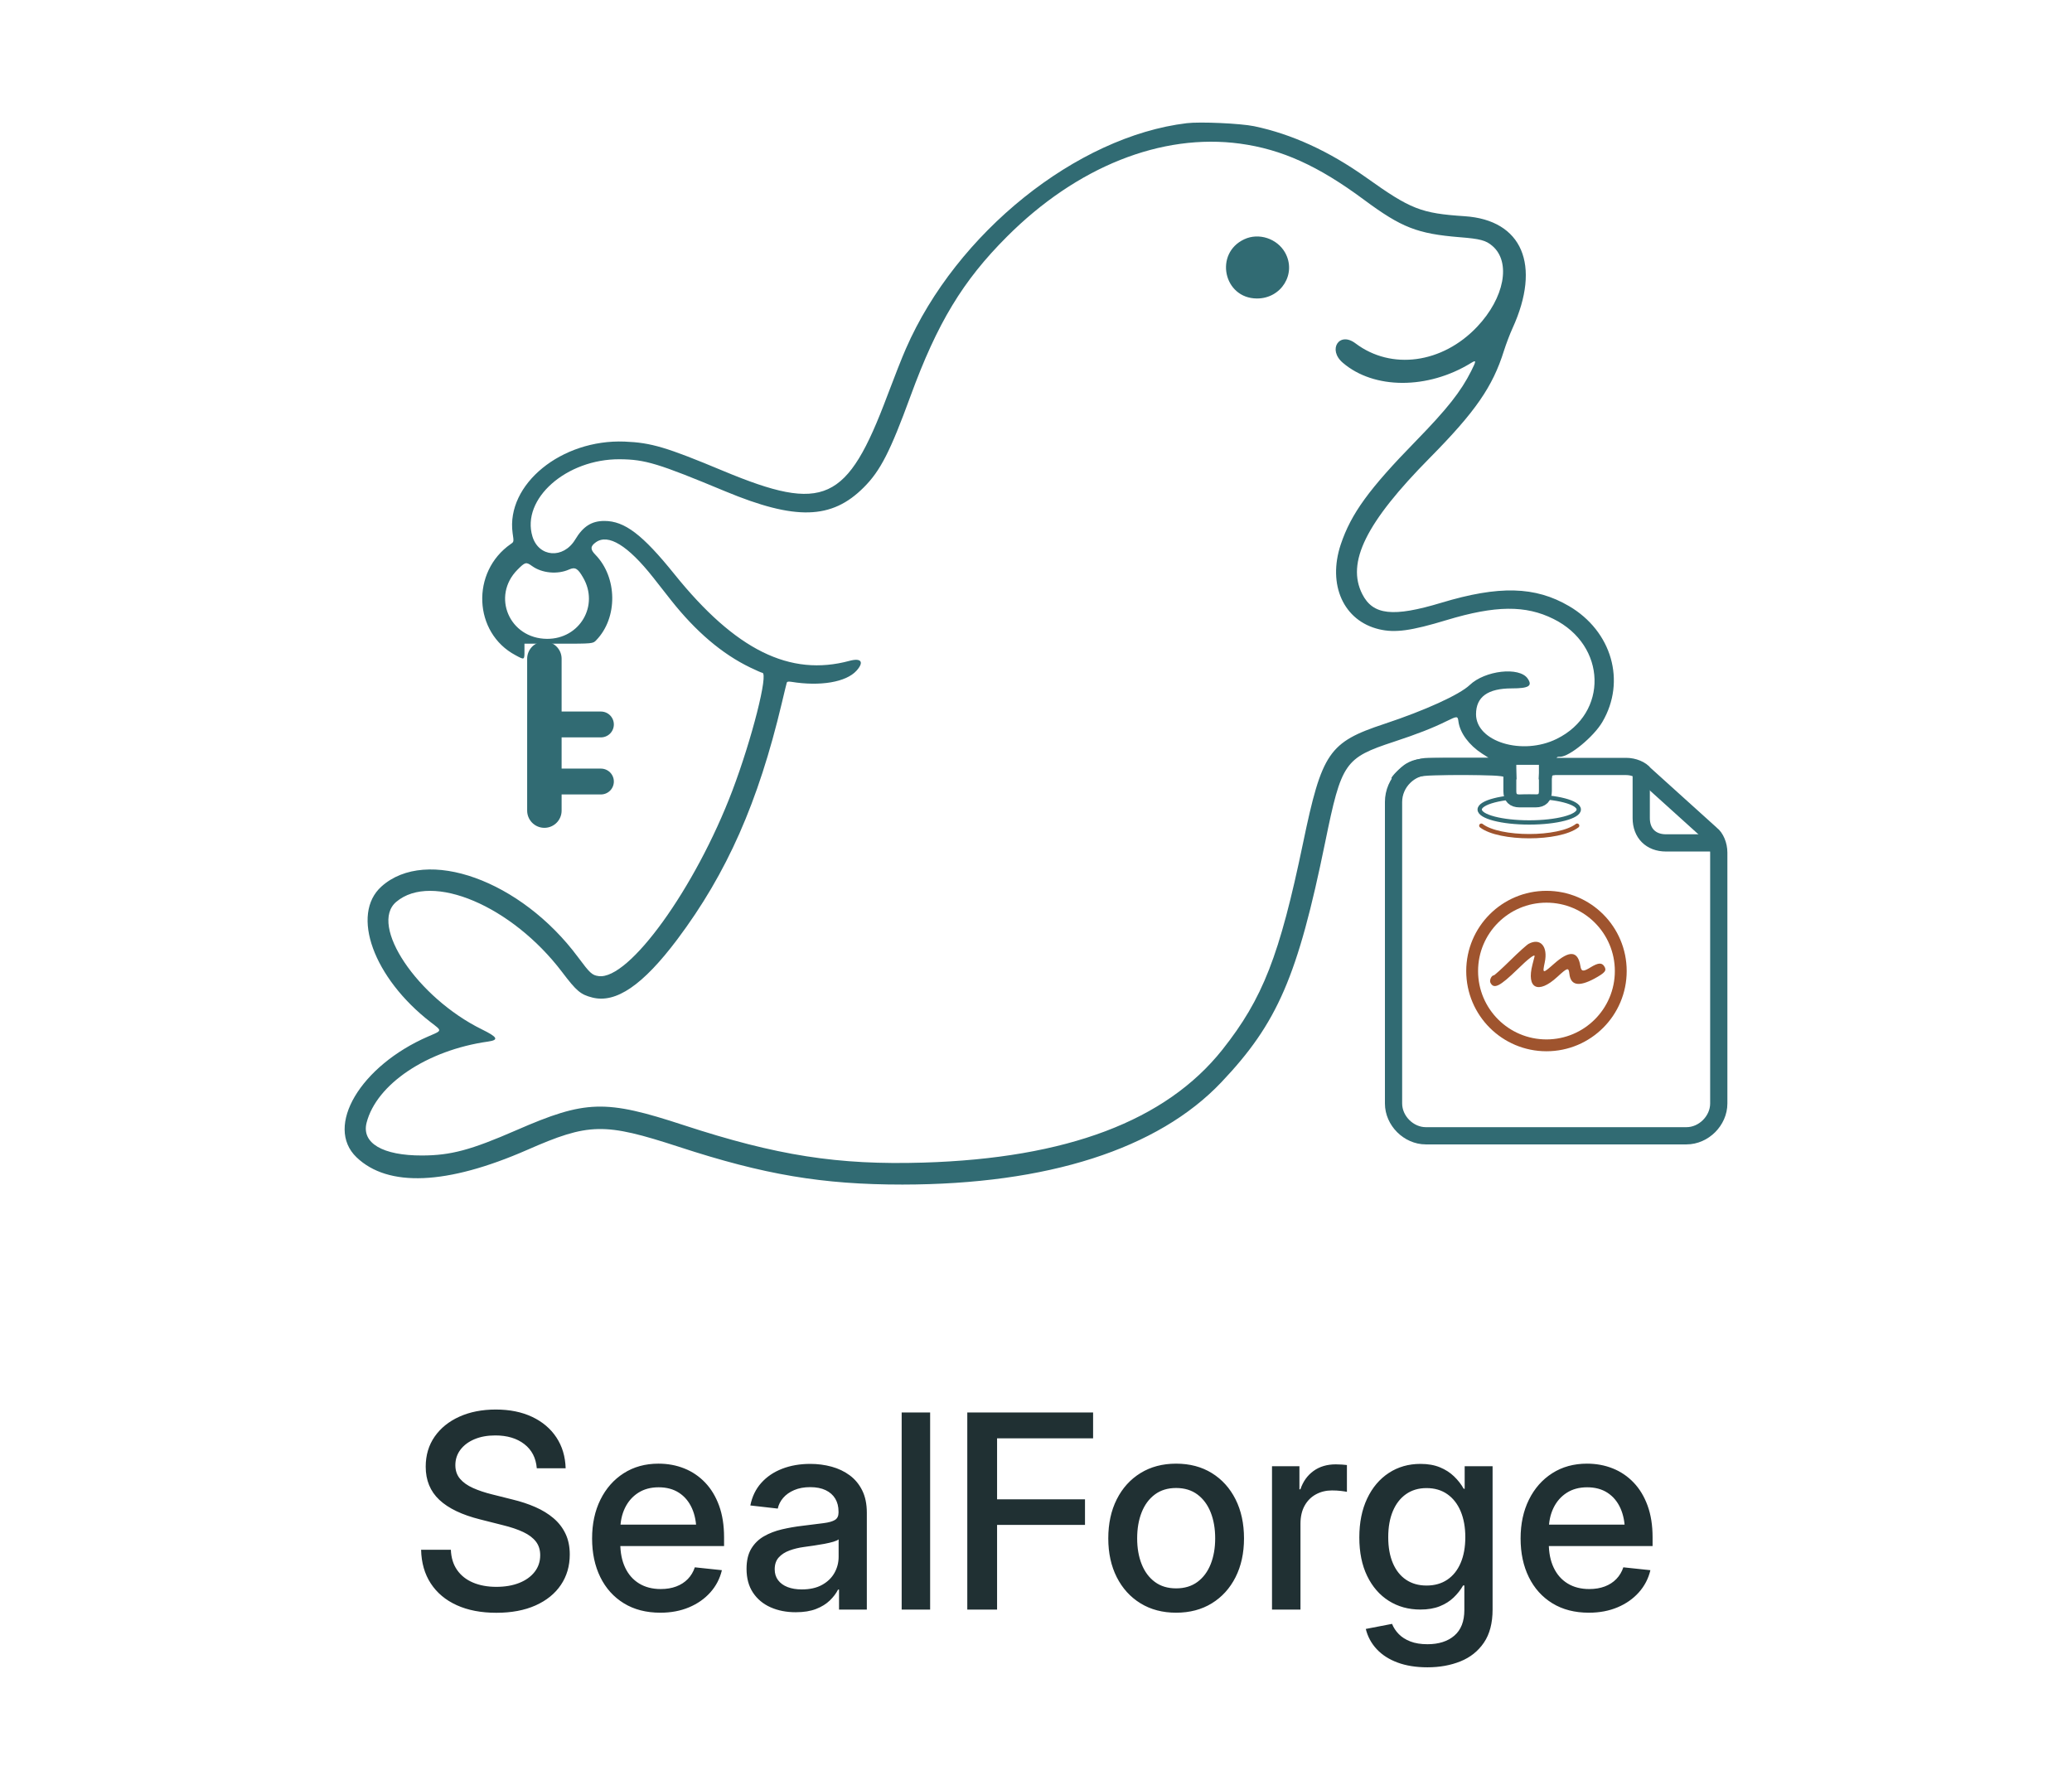
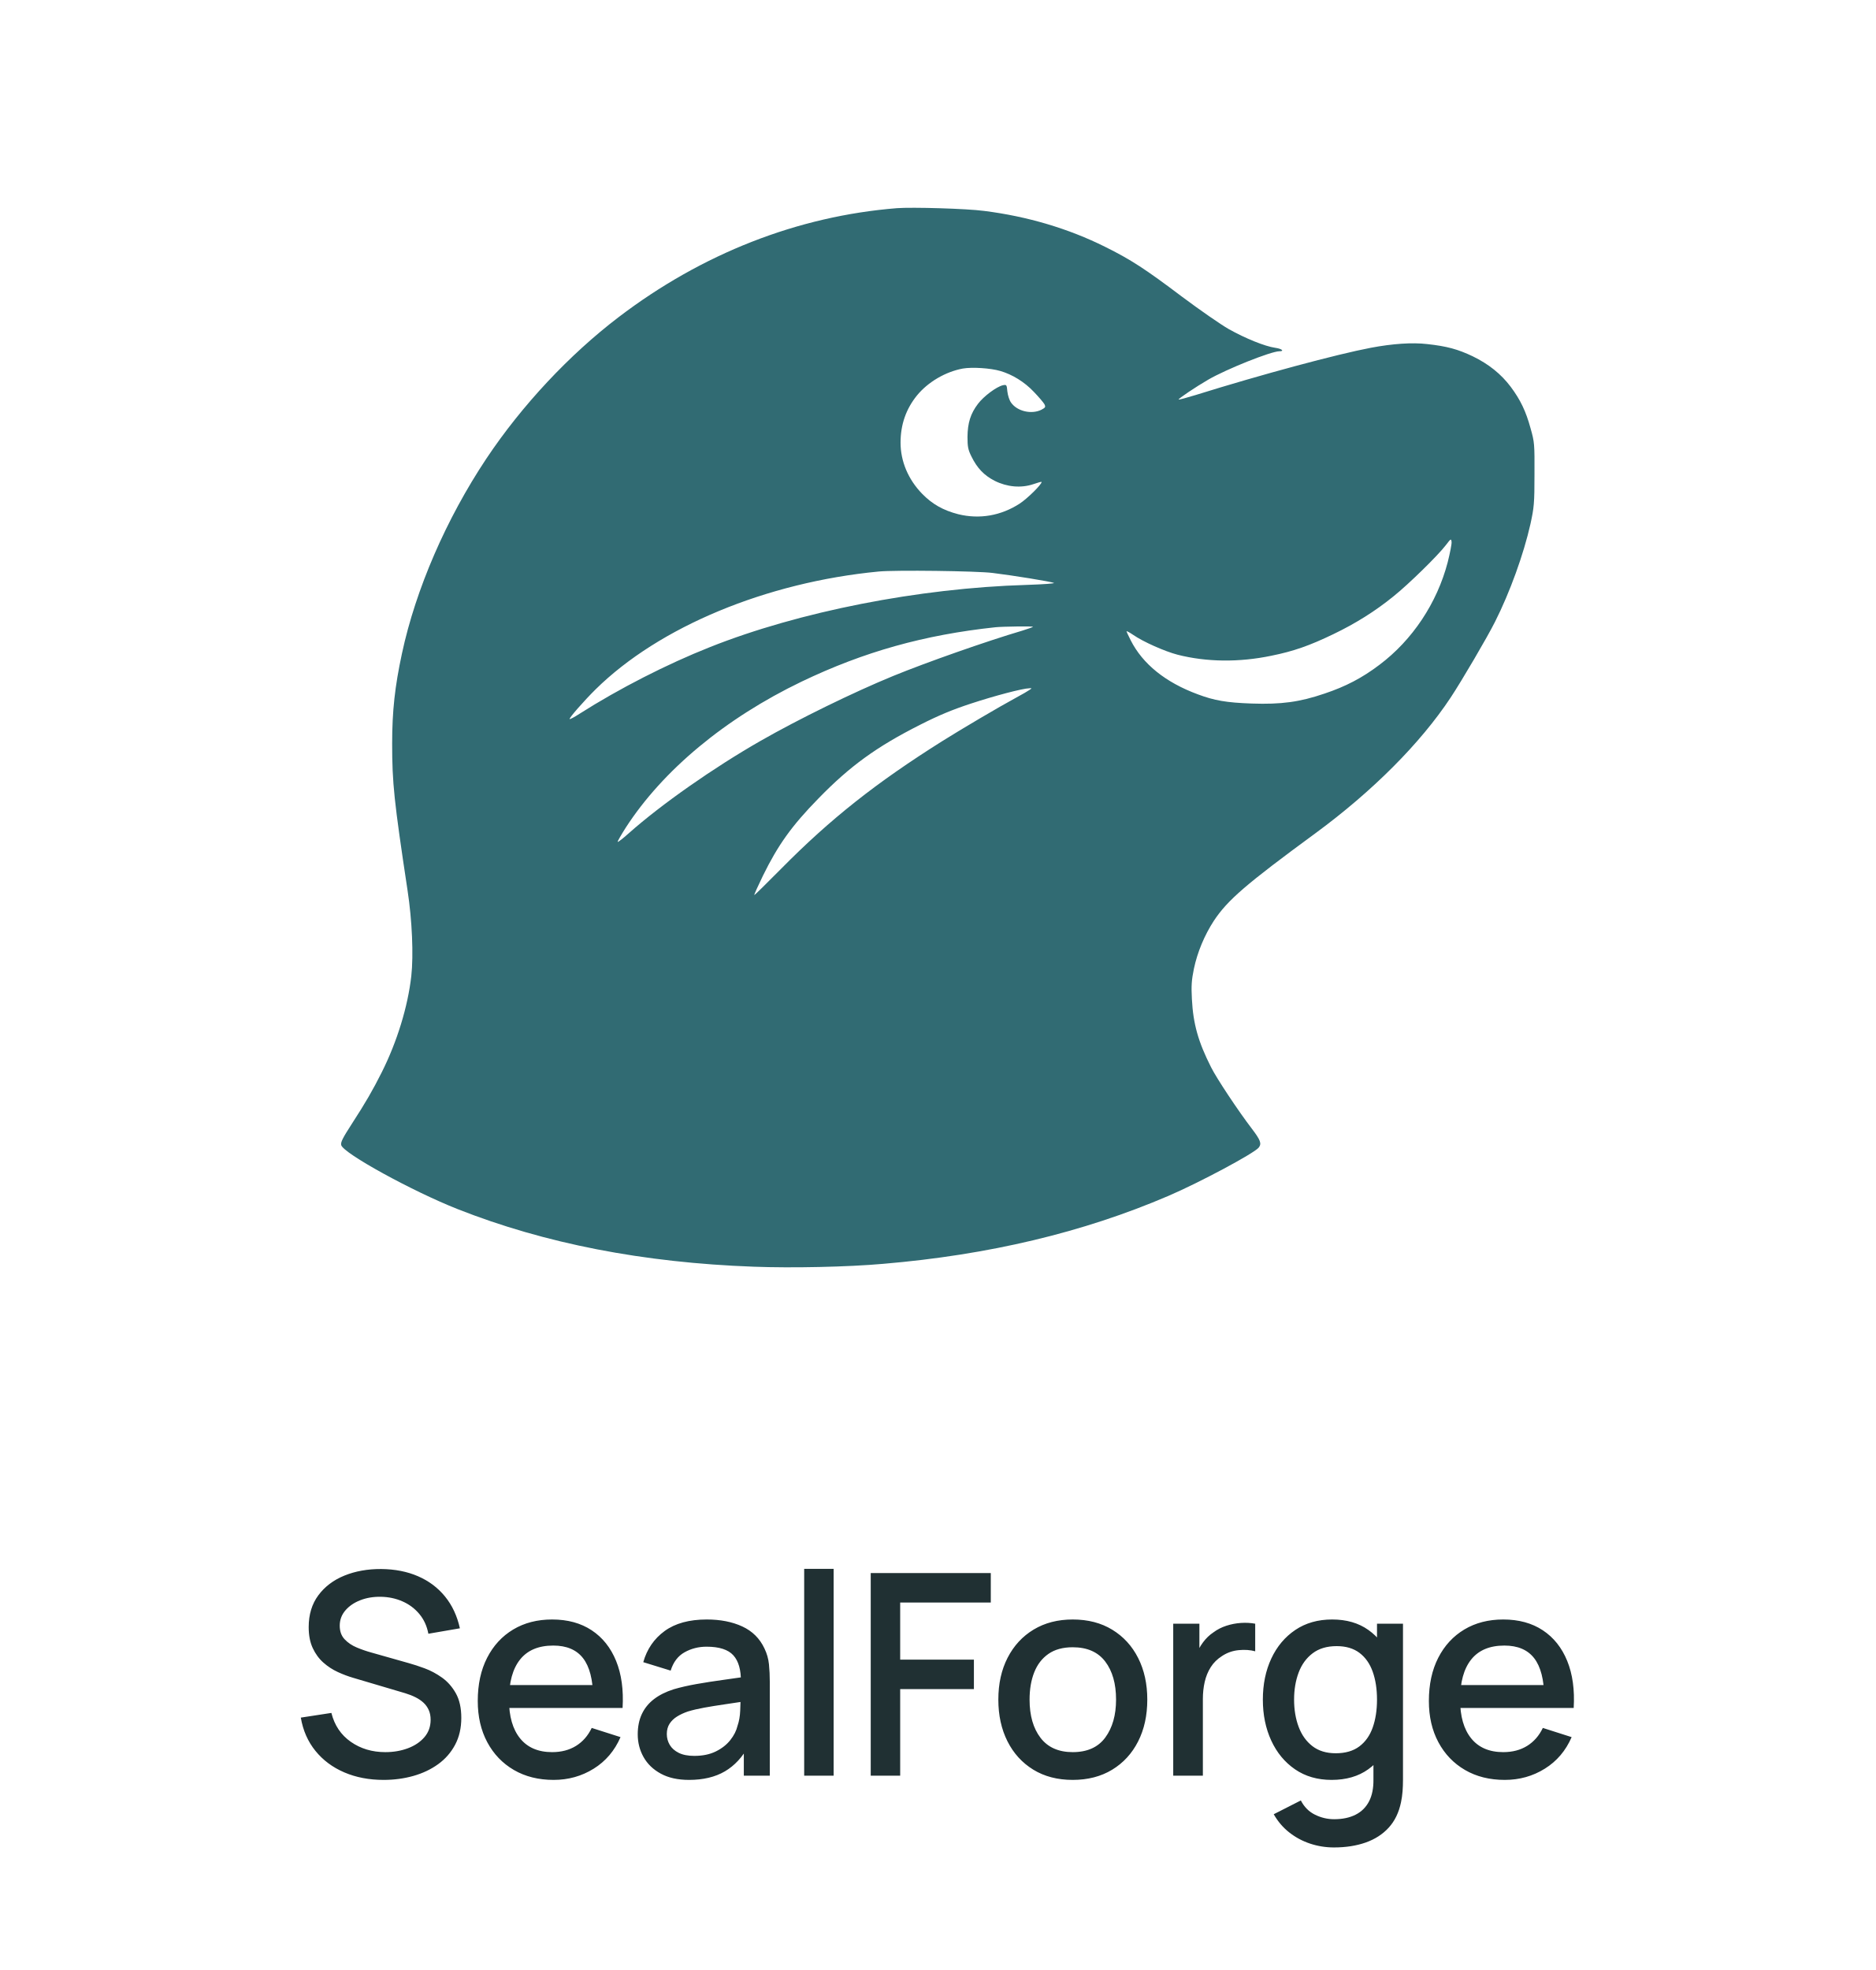
- <svg xmlns="http://www.w3.org/2000/svg" width="260" height="224" viewBox="0 0 260 224" role="img" aria-label="SealForge">
-   <g transform="translate(39.8649 12) scale(0.1351351) translate(-28 -11)">
-     <g id="paper" fill="none" stroke="#316b73" stroke-width="16" stroke-linecap="round" stroke-linejoin="round">
-       <path d="M1131 634H1060C1042 634 1027 649 1027 667V947C1027 963 1041 977 1057 977H1299C1315 977 1329 963 1329 947V714C1329 707 1326 700 1322 697L1260 641C1257 637 1250 634 1243 634H1172" />
-       <path d="M1257 641V682C1257 696 1266 705 1280 705H1326" />
-     </g>
-     <g id="seal-contour" fill="#316b73">
-       <path fill-rule="evenodd" d="M835.0 36.6C732.7 48.9 621.1 138.5 574.2 246.0C570.9 253.4 563.2 273.0 557.0 289.5C519.7 388.8 498.3 398.6 404.5 359.5C351.8 337.5 337.8 333.3 313.0 332.3C254.3 330.0 202.8 372.0 209.0 417.3C210.2 425.4 210.2 425.4 207.3 427.4C170.1 453.2 172.5 509.9 211.7 530.7C220.0 535.2 220.0 535.2 220.0 527.0V520.0H251.8C283.6 520.0 283.6 520.0 286.7 516.7C306.8 495.9 306.4 458.4 285.8 437.3C281.0 432.4 281.1 429.5 286.3 425.8C297.8 417.6 316.1 428.8 339.6 458.6C343.9 464.1 351.4 473.6 356.1 479.6C379.2 508.8 403.5 529.5 429.6 542.1C435.2 544.8 440.2 547.0 440.8 547.0C446.8 547.0 431.2 608.6 413.0 656.6C378.6 747.1 317.0 832.5 288.9 828.7C282.8 827.9 280.8 826.0 269.8 811.2C216.8 739.7 128.9 708.1 87.2 745.5C58.4 771.4 79.8 830.4 132.9 871.5C143.8 879.9 143.9 879.0 130.5 884.8C67.6 912.1 34.2 968.4 64.1 997.0C93.3 1025.0 148.0 1022.7 222.3 990.2C279.9 964.9 293.9 964.6 363.5 987.3C442.6 1013.2 496.7 1022.3 571.0 1022.3C705.7 1022.2 808.1 989.4 867.0 927.4C919.3 872.3 938.0 829.1 963.6 704.0C978.7 630.3 981.6 626.1 1027.5 611.0C1048.5 604.1 1063.4 598.3 1075.9 592.1C1086.3 587.0 1086.6 587.0 1087.3 592.5C1088.8 603.0 1097.1 614.2 1109.1 622.0L1115.3 626.0H1084.9C1051.9 626.0 1047.0 626.6 1038.5 631.5C1034.0 634.2 1025.0 643.2 1025.0 645.0C1025.0 646.8 1045.6 645.7 1050.5 643.7C1057.3 640.9 1130.0 641.2 1130.0 644.0C1130.0 645.8 1130.7 646.0 1135.6 646.0H1141.2L1140.8 639.2L1140.5 632.5H1151.5H1162.5L1162.2 639.2L1161.8 646.0H1167.9C1173.3 646.0 1174.0 645.8 1174.0 644.0C1174.0 642.7 1174.7 642.0 1176.0 642.0C1177.8 642.0 1178.0 641.3 1178.0 633.5C1178.0 625.0 1178.0 625.0 1181.7 625.0C1190.3 625.0 1212.9 606.4 1220.9 592.7C1243.1 554.9 1229.7 508.4 1190.0 485.1C1158.6 466.7 1125.0 465.8 1071.3 482.0C1026.6 495.5 1007.9 493.5 998.0 474.0C983.0 444.6 1001.4 407.4 1060.6 347.5C1103.0 304.6 1119.1 281.3 1129.5 248.0C1131.5 241.7 1135.1 232.2 1137.5 227.0C1164.3 168.3 1146.5 126.5 1093.0 123.0C1052.4 120.3 1043.0 116.6 1001.5 87.0C967.0 62.5 932.4 46.7 897.5 39.4C884.8 36.8 847.5 35.1 835.0 36.6ZM884.5 55.6C923.2 60.9 957.0 76.1 999.7 107.8C1034.5 133.6 1049.2 139.3 1088.5 142.5C1107.4 144.0 1112.8 145.4 1118.8 150.6C1136.3 165.6 1130.0 198.9 1104.6 225.7C1072.3 259.8 1025.0 266.2 991.7 241.1C976.7 229.7 965.5 246.8 979.9 259.1C1008.8 283.9 1058.7 284.0 1098.8 259.4C1104.0 256.2 1104.0 257.0 1099.1 266.8C1089.5 285.9 1076.9 301.8 1048.1 331.4C1004.2 376.3 987.6 399.2 978.0 427.8C965.5 465.3 980.6 498.8 1013.6 506.6C1028.4 510.1 1043.2 508.1 1076.5 498.0C1121.6 484.4 1149.6 484.1 1175.5 497.0C1225.0 521.5 1226.7 584.7 1178.5 608.4C1146.5 624.2 1103.6 611.0 1103.6 585.5C1103.6 569.4 1114.5 561.5 1136.8 561.5C1152.7 561.5 1156.3 559.2 1151.5 552.3C1143.8 541.2 1111.9 544.8 1097.7 558.4C1088.2 567.4 1056.4 581.9 1018.4 594.5C967.0 611.5 960.5 621.0 943.0 705.0C921.1 810.1 905.6 849.6 868.1 897.0C815.6 963.1 723.6 997.9 590.5 1001.9C510.9 1004.3 454.3 995.4 367.8 967.1C295.0 943.2 276.9 943.7 212.5 971.8C170.1 990.3 151.6 995.2 125.0 995.3C88.3 995.4 68.6 983.8 73.4 964.9C82.6 929.0 129.6 897.5 186.2 889.5C196.5 888.0 195.1 885.4 180.5 878.2C120.5 848.7 75.3 781.3 101.0 759.7C134.0 731.9 208.4 763.5 255.0 825.0C268.4 842.7 272.1 845.8 283.0 848.6C305.0 854.2 330.0 837.1 362.0 794.5C408.1 733.0 437.1 667.3 459.0 575.0C461.3 565.4 463.3 556.9 463.6 556.1C463.9 555.2 465.1 555.0 467.8 555.4C494.7 559.8 518.7 555.7 528.3 545.1C535.6 537.0 532.8 533.0 521.9 535.9C466.5 550.9 416.0 525.9 359.3 455.5C329.6 418.6 313.0 406.0 294.2 406.0C282.3 406.0 274.4 411.1 267.1 423.3C256.1 441.5 233.3 439.8 227.4 420.4C216.9 385.5 258.9 348.4 308.5 348.7C332.2 348.9 344.0 352.5 406.5 378.5C471.7 405.6 505.3 404.7 535.0 374.9C550.5 359.5 559.7 341.4 578.5 290.0C603.4 222.0 627.0 183.0 668.0 142.0C732.8 77.1 811.4 45.7 884.5 55.6ZM227.1 447.9C236.2 454.5 250.7 455.9 261.4 451.1C267.1 448.6 269.5 450.0 274.4 458.5C289.6 484.5 271.4 515.6 241.0 515.5C205.9 515.3 189.1 475.8 213.6 451.2C220.7 444.1 221.5 443.9 227.1 447.9ZM888.4 144.4C860.3 157.5 869.1 199.2 900.0 199.4C922.8 199.6 937.2 176.3 926.3 156.8C918.9 143.7 901.9 138.1 888.4 144.4Z" />
-     </g>
-     <g id="key" fill="none" stroke="#316b73" stroke-linecap="round" stroke-linejoin="round">
-       <path d="M238.5 534V675" stroke-width="32" />
-       <path d="M238.5 595H291M238.5 648H291" stroke-width="24" />
-     </g>
-     <g id="press" fill="none" stroke="#316b73" stroke-linecap="round" stroke-linejoin="round">
-       <ellipse cx="1153" cy="674" rx="46" ry="12" stroke-width="4" />
-       <path d="M1135 630V657Q1135 666 1144 666H1159Q1168 666 1168 657V630" stroke-width="12" />
-     </g>
-     <g id="ink-line" fill="none" stroke="#9f542e" stroke-linecap="round">
-       <path d="M1108.5 689C1125.5 702 1180.5 702 1197.5 689" stroke-width="4" />
-     </g>
-     <g id="imprint" fill="#9f542e">
-       <circle cx="1169" cy="824" r="69" fill="none" stroke="#9f542e" stroke-width="11" />
-       <path fill-rule="evenodd" d="M1152.5 798.7C1150.9 799.5 1143.1 806.5 1135.4 814.1C1127.6 821.8 1120.7 828.0 1120.1 828.0C1117.9 828.0 1115.8 832.7 1117.0 834.9C1120.2 841.1 1125.7 838.3 1142.1 822.4C1152.3 812.4 1158.1 808.0 1158.0 810.2C1158.0 810.4 1157.1 813.9 1156.0 818.0C1150.2 840.3 1161.3 845.8 1179.0 829.5C1188.7 820.6 1189.6 820.4 1190.3 826.7C1191.5 837.4 1199.1 838.8 1213.6 831.0C1223.6 825.5 1225.2 823.5 1222.6 819.5C1220.3 816.0 1216.9 816.3 1209.9 820.6C1203.1 824.8 1201.3 824.6 1200.5 819.3C1198.2 805.2 1190.4 804.5 1176.1 817.2C1165.4 826.6 1165.2 826.6 1167.4 816.0C1170.6 801.2 1163.4 792.9 1152.5 798.7Z" />
+ <svg xmlns="http://www.w3.org/2000/svg" width="280" height="294" viewBox="0 0 280 294" role="img" aria-label="SealForge">
+   <g transform="translate(30 0) scale(0.2148438)">
+     <g transform="translate(0,1024) scale(0.1,-0.1)" fill="#316b73" id="cove-contour">
+       <path d="M4835 8794 c-689 -55 -1354 -315 -1935 -758 -341 -260 -670 -611 -917 -981 -279 -419 -491 -907 -587 -1355 -49 -228 -68 -399 -68 -625 0 -275 13 -398 107 -1020 32 -209 42 -451 26 -595 -24 -213 -99 -457 -206 -670 -62 -123 -110 -207 -208 -358 -62 -96 -78 -127 -73 -146 14 -57 493 -320 809 -445 606 -239 1288 -372 2056 -400 266 -10 653 -2 901 20 733 62 1389 218 1981 472 217 93 594 295 627 335 22 28 13 52 -47 131 -95 124 -247 353 -284 428 -89 176 -124 300 -133 473 -5 93 -2 133 14 211 24 114 73 232 138 332 96 145 221 253 709 611 394 290 726 622 937 941 78 118 254 418 308 526 104 206 199 470 246 679 25 115 28 143 28 345 1 211 0 224 -27 319 -33 121 -71 199 -138 289 -67 89 -153 158 -264 212 -103 49 -179 70 -317 85 -103 12 -239 3 -392 -26 -232 -44 -758 -185 -1216 -328 -63 -19 -116 -34 -118 -31 -5 4 121 89 206 138 126 73 436 197 494 197 38 0 16 18 -29 24 -71 10 -207 65 -323 130 -56 32 -203 134 -326 226 -253 191 -356 258 -534 346 -253 126 -538 211 -840 249 -119 16 -499 27 -605 19z m718 -1131 c83 -24 168 -76 233 -145 33 -34 66 -73 73 -85 10 -20 8 -24 -20 -39 -68 -34 -168 -12 -211 49 -12 16 -23 51 -26 78 -4 47 -6 48 -31 43 -44 -10 -133 -76 -173 -129 -52 -68 -72 -133 -73 -230 0 -67 4 -89 27 -135 40 -82 88 -132 162 -170 86 -43 183 -52 269 -23 31 11 57 18 57 15 0 -18 -100 -116 -152 -150 -131 -85 -280 -110 -427 -74 -105 27 -181 70 -252 143 -96 99 -149 225 -149 354 0 126 38 234 114 328 77 94 199 165 319 187 65 11 192 3 260 -17z m3108 -1329 c-74 -283 -245 -540 -474 -712 -120 -91 -235 -151 -382 -200 -173 -59 -301 -76 -505 -69 -175 6 -261 21 -375 64 -225 83 -383 211 -466 375 -16 31 -29 60 -29 63 0 3 21 -8 46 -25 69 -48 220 -115 309 -138 200 -51 426 -54 651 -7 154 31 265 70 431 150 154 74 290 159 418 263 105 84 310 285 363 355 35 46 37 47 40 23 2 -14 -11 -78 -27 -142z m-3161 -74 c141 -17 404 -60 425 -69 11 -4 -69 -10 -190 -14 -748 -22 -1581 -186 -2199 -432 -298 -118 -631 -288 -906 -463 -35 -23 -66 -39 -69 -37 -6 6 100 127 181 207 441 434 1185 743 1966 818 114 11 684 4 792 -10z m280 -374 c0 -2 -33 -14 -72 -26 -254 -75 -668 -221 -898 -315 -278 -114 -658 -300 -922 -451 -327 -187 -691 -442 -916 -642 -40 -36 -75 -63 -77 -60 -3 2 23 47 56 99 258 399 691 759 1221 1014 434 208 852 325 1348 378 50 5 260 8 260 3z m-25 -439 c-11 -8 -51 -31 -90 -52 -127 -69 -378 -217 -515 -303 -461 -290 -777 -540 -1119 -886 -101 -102 -185 -185 -187 -183 -2 2 25 62 60 134 104 212 199 346 386 537 219 225 404 359 705 511 132 67 227 106 355 148 161 53 357 105 405 106 19 1 19 1 0 -12z" fill-rule="evenodd" />
    </g>
  </g>
-   <path fill="#203033" d="M62.282 202.403Q59.408 202.403 57.308 201.447Q55.209 200.491 54.053 198.718Q52.897 196.945 52.841 194.491H56.575Q56.633 195.991 57.359 197.033Q58.085 198.075 59.356 198.612Q60.628 199.148 62.282 199.148Q63.914 199.148 65.149 198.658Q66.385 198.168 67.085 197.272Q67.786 196.375 67.786 195.179Q67.786 194.169 67.25 193.47Q66.713 192.771 65.666 192.274Q64.618 191.776 63.067 191.398L60.27 190.69Q56.836 189.834 55.128 188.229Q53.419 186.624 53.419 184.071Q53.419 181.909 54.54 180.296Q55.662 178.683 57.649 177.789Q59.635 176.895 62.214 176.895Q64.825 176.895 66.772 177.815Q68.719 178.735 69.817 180.393Q70.915 182.051 70.979 184.269H67.358Q67.201 182.324 65.793 181.234Q64.385 180.145 62.146 180.145Q60.66 180.145 59.531 180.624Q58.401 181.103 57.77 181.946Q57.139 182.788 57.139 183.879Q57.139 184.895 57.724 185.585Q58.31 186.274 59.349 186.74Q60.388 187.207 61.752 187.545L64.293 188.182Q65.857 188.557 67.171 189.133Q68.486 189.708 69.455 190.532Q70.425 191.356 70.96 192.48Q71.496 193.605 71.496 195.085Q71.496 197.253 70.381 198.905Q69.266 200.557 67.2 201.48Q65.134 202.403 62.282 202.403ZM82.869 202.393Q80.207 202.393 78.285 201.213Q76.363 200.032 75.33 197.931Q74.297 195.83 74.297 193.079Q74.297 190.322 75.343 188.206Q76.39 186.089 78.269 184.888Q80.148 183.687 82.625 183.687Q84.366 183.687 85.863 184.286Q87.359 184.885 88.482 186.06Q89.605 187.235 90.232 188.955Q90.858 190.676 90.858 192.919V194.028H76.076V191.34H89.001L87.385 192.191Q87.385 190.525 86.824 189.279Q86.263 188.033 85.205 187.343Q84.148 186.654 82.648 186.654Q81.158 186.654 80.079 187.349Q79.001 188.045 78.418 189.255Q77.836 190.465 77.836 192.015V193.677Q77.836 195.446 78.448 196.739Q79.061 198.032 80.202 198.728Q81.343 199.424 82.912 199.424Q84.005 199.424 84.864 199.098Q85.724 198.772 86.315 198.159Q86.907 197.546 87.189 196.697L90.585 197.057Q90.208 198.641 89.136 199.842Q88.064 201.043 86.46 201.718Q84.855 202.393 82.869 202.393ZM99.848 202.334Q98.094 202.334 96.699 201.716Q95.304 201.098 94.491 199.881Q93.678 198.664 93.678 196.883Q93.678 195.344 94.269 194.361Q94.86 193.379 95.861 192.804Q96.862 192.228 98.12 191.933Q99.379 191.638 100.705 191.484Q102.353 191.28 103.342 191.154Q104.331 191.028 104.776 190.748Q105.221 190.469 105.221 189.827V189.704Q105.221 188.765 104.81 188.08Q104.399 187.395 103.607 187.015Q102.814 186.635 101.669 186.635Q100.518 186.635 99.657 187.005Q98.796 187.374 98.274 187.984Q97.752 188.593 97.597 189.326L94.154 188.934Q94.488 187.259 95.528 186.099Q96.567 184.939 98.149 184.328Q99.73 183.717 101.673 183.717Q103.068 183.717 104.348 184.065Q105.627 184.414 106.623 185.15Q107.619 185.886 108.195 187.049Q108.772 188.211 108.772 189.846V202.0H105.284V199.49H105.164Q104.802 200.202 104.13 200.856Q103.458 201.51 102.408 201.922Q101.358 202.334 99.848 202.334ZM100.605 199.471Q102.129 199.471 103.159 198.899Q104.189 198.327 104.711 197.395Q105.233 196.463 105.233 195.384V193.186Q105.045 193.349 104.569 193.489Q104.093 193.629 103.456 193.749Q102.819 193.868 102.146 193.967Q101.474 194.066 100.898 194.143Q99.913 194.273 99.07 194.584Q98.228 194.894 97.72 195.456Q97.212 196.017 97.212 196.941Q97.212 197.749 97.639 198.314Q98.066 198.88 98.829 199.176Q99.592 199.471 100.605 199.471ZM116.716 177.264V202.0H113.144V177.264ZM121.378 202.0V177.264H137.165V180.508H125.116V188.161H136.148V191.371H125.116V202.0ZM147.581 202.393Q145.032 202.393 143.115 201.216Q141.198 200.039 140.134 197.937Q139.07 195.834 139.07 193.067Q139.07 190.274 140.134 188.162Q141.198 186.05 143.115 184.868Q145.032 183.687 147.581 183.687Q150.146 183.687 152.06 184.868Q153.974 186.05 155.038 188.162Q156.101 190.274 156.101 193.067Q156.101 195.834 155.038 197.937Q153.974 200.039 152.06 201.216Q150.146 202.393 147.581 202.393ZM147.581 199.338Q149.17 199.338 150.263 198.528Q151.356 197.718 151.92 196.297Q152.484 194.877 152.484 193.064Q152.484 191.228 151.92 189.804Q151.356 188.381 150.263 187.561Q149.17 186.742 147.581 186.742Q146.006 186.742 144.914 187.557Q143.821 188.373 143.258 189.798Q142.694 191.222 142.694 193.064Q142.694 194.884 143.258 196.301Q143.821 197.718 144.91 198.528Q145.999 199.338 147.581 199.338ZM159.615 202.0V184.011H163.055V186.91H163.177Q163.672 185.44 164.819 184.608Q165.966 183.775 167.619 183.775Q167.996 183.775 168.384 183.801Q168.771 183.828 169.015 183.86V187.226Q168.817 187.177 168.278 187.112Q167.738 187.048 167.137 187.048Q166.033 187.048 165.131 187.537Q164.23 188.025 163.709 188.959Q163.187 189.892 163.187 191.236V202.0ZM179.125 209.246Q176.979 209.246 175.371 208.648Q173.762 208.051 172.752 206.966Q171.742 205.882 171.383 204.431L174.678 203.794Q174.957 204.5 175.525 205.08Q176.093 205.661 176.984 206.004Q177.876 206.348 179.122 206.348Q181.245 206.348 182.497 205.27Q183.75 204.191 183.75 202.059V198.971H183.599Q183.122 199.803 182.401 200.491Q181.681 201.18 180.656 201.588Q179.63 201.997 178.232 201.997Q175.998 201.997 174.265 200.901Q172.532 199.804 171.551 197.775Q170.571 195.746 170.571 192.953Q170.571 190.145 171.552 188.07Q172.532 185.995 174.268 184.856Q176.003 183.717 178.247 183.717Q179.647 183.717 180.685 184.146Q181.723 184.574 182.461 185.288Q183.2 186.001 183.668 186.838H183.791V184.011H187.294V201.994Q187.294 204.547 186.206 206.148Q185.118 207.75 183.264 208.498Q181.41 209.246 179.125 209.246ZM179.004 198.984Q180.528 198.984 181.618 198.245Q182.709 197.506 183.29 196.141Q183.871 194.776 183.871 192.916Q183.871 191.064 183.293 189.679Q182.715 188.295 181.624 187.525Q180.534 186.754 179.004 186.754Q177.512 186.754 176.433 187.513Q175.355 188.271 174.777 189.651Q174.199 191.03 174.199 192.916Q174.199 194.811 174.78 196.171Q175.361 197.532 176.439 198.258Q177.518 198.984 179.004 198.984ZM199.381 202.393Q196.718 202.393 194.797 201.213Q192.875 200.032 191.842 197.931Q190.808 195.83 190.808 193.079Q190.808 190.322 191.855 188.206Q192.902 186.089 194.78 184.888Q196.659 183.687 199.137 183.687Q200.878 183.687 202.375 184.286Q203.871 184.885 204.994 186.06Q206.117 187.235 206.743 188.955Q207.37 190.676 207.37 192.919V194.028H192.588V191.34H205.513L203.897 192.191Q203.897 190.525 203.336 189.279Q202.774 188.033 201.717 187.343Q200.66 186.654 199.16 186.654Q197.67 186.654 196.591 187.349Q195.512 188.045 194.93 189.255Q194.347 190.465 194.347 192.015V193.677Q194.347 195.446 194.96 196.739Q195.572 198.032 196.713 198.728Q197.854 199.424 199.424 199.424Q200.517 199.424 201.376 199.098Q202.236 198.772 202.827 198.159Q203.418 197.546 203.701 196.697L207.097 197.057Q206.719 198.641 205.647 199.842Q204.575 201.043 202.971 201.718Q201.367 202.393 199.381 202.393Z" />
+   <path fill="#203033" d="M57.26 265.63Q53.998 265.63 51.384 264.506Q48.769 263.383 47.079 261.297Q45.388 259.211 44.898 256.334L49.462 255.634Q50.155 258.406 52.36 259.946Q54.565 261.486 57.512 261.486Q59.332 261.486 60.872 260.912Q62.412 260.338 63.343 259.256Q64.274 258.175 64.274 256.656Q64.274 255.837 63.994 255.207Q63.714 254.577 63.214 254.112Q62.713 253.646 62.013 253.296Q61.313 252.946 60.48 252.694L52.724 250.398Q51.59 250.069 50.418 249.53Q49.245 248.991 48.265 248.123Q47.285 247.255 46.68 245.96Q46.074 244.665 46.074 242.824Q46.074 240.024 47.513 238.082Q48.951 236.139 51.401 235.141Q53.851 234.144 56.896 234.158Q59.969 234.186 62.391 235.236Q64.813 236.286 66.42 238.256Q68.026 240.227 68.642 243.006L63.938 243.818Q63.616 242.103 62.594 240.875Q61.572 239.646 60.074 238.988Q58.576 238.33 56.84 238.302Q55.153 238.274 53.764 238.82Q52.374 239.366 51.541 240.346Q50.708 241.326 50.708 242.614Q50.708 243.874 51.44 244.647Q52.171 245.421 53.256 245.872Q54.341 246.324 55.412 246.618L60.998 248.2Q62.048 248.487 63.385 248.98Q64.722 249.474 65.972 250.363Q67.221 251.252 68.037 252.704Q68.852 254.157 68.852 256.376Q68.852 258.651 67.928 260.387Q67.004 262.123 65.394 263.285Q63.784 264.447 61.691 265.039Q59.598 265.63 57.26 265.63ZM82.635 265.63Q79.24 265.63 76.696 264.146Q74.151 262.662 72.73 260.009Q71.309 257.356 71.309 253.856Q71.309 250.139 72.706 247.409Q74.102 244.679 76.598 243.185Q79.093 241.69 82.411 241.69Q85.876 241.69 88.312 243.3Q90.748 244.91 91.956 247.871Q93.163 250.832 92.925 254.892H88.529V253.296Q88.487 249.355 87.027 247.469Q85.568 245.582 82.579 245.582Q79.289 245.582 77.63 247.658Q75.971 249.733 75.971 253.66Q75.971 257.391 77.63 259.438Q79.289 261.486 82.411 261.486Q84.469 261.486 85.974 260.555Q87.479 259.624 88.319 257.874L92.617 259.246Q91.301 262.284 88.613 263.957Q85.925 265.63 82.635 265.63ZM74.543 254.892V251.476H90.727V254.892ZM102.844 265.63Q100.338 265.63 98.63 264.699Q96.922 263.768 96.054 262.221Q95.186 260.674 95.186 258.826Q95.186 257.111 95.798 255.806Q96.411 254.5 97.601 253.583Q98.791 252.666 100.548 252.106Q102.046 251.665 103.96 251.325Q105.875 250.986 107.982 250.699Q110.089 250.412 112.168 250.104L110.586 251Q110.621 248.319 109.455 247.035Q108.29 245.75 105.462 245.75Q103.67 245.75 102.183 246.58Q100.695 247.409 100.1 249.32L96.012 248.06Q96.838 245.134 99.201 243.412Q101.563 241.69 105.49 241.69Q108.542 241.69 110.796 242.733Q113.05 243.776 114.1 246.016Q114.646 247.136 114.772 248.375Q114.898 249.614 114.898 251.028V265.0H111.02V259.82L111.776 260.478Q110.369 263.082 108.192 264.356Q106.015 265.63 102.844 265.63ZM103.628 262.046Q105.497 262.046 106.844 261.381Q108.192 260.716 109.007 259.683Q109.823 258.651 110.082 257.552Q110.432 256.544 110.481 255.277Q110.53 254.01 110.53 253.268L111.958 253.786Q109.893 254.101 108.188 254.35Q106.484 254.598 105.112 254.847Q103.74 255.095 102.662 255.424Q101.759 255.732 101.052 256.173Q100.345 256.614 99.936 257.251Q99.526 257.888 99.526 258.784Q99.526 259.666 99.967 260.408Q100.408 261.15 101.315 261.598Q102.221 262.046 103.628 262.046ZM120.029 265.0V234.13H124.425V265.0ZM129.962 265.0V234.76H147.882V239.156H134.358V247.682H145.362V252.078H134.358V265.0ZM160.111 265.63Q156.709 265.63 154.217 264.097Q151.725 262.564 150.367 259.862Q149.009 257.16 149.009 253.646Q149.009 250.09 150.395 247.395Q151.781 244.7 154.277 243.195Q156.772 241.69 160.111 241.69Q163.52 241.69 166.019 243.22Q168.518 244.749 169.88 247.444Q171.241 250.139 171.241 253.646Q171.241 257.195 169.869 259.893Q168.497 262.592 165.995 264.111Q163.492 265.63 160.111 265.63ZM160.111 261.486Q163.373 261.486 164.976 259.298Q166.579 257.111 166.579 253.646Q166.579 250.083 164.958 247.959Q163.338 245.834 160.111 245.834Q157.906 245.834 156.482 246.828Q155.057 247.822 154.364 249.579Q153.671 251.336 153.671 253.646Q153.671 257.216 155.306 259.351Q156.94 261.486 160.111 261.486ZM175.112 265.0V242.32H179.018V247.822L178.472 247.108Q178.885 246.016 179.557 245.106Q180.229 244.196 181.118 243.608Q181.972 242.971 183.04 242.625Q184.107 242.278 185.22 242.205Q186.333 242.131 187.348 242.32V246.436Q186.249 246.135 184.891 246.265Q183.533 246.394 182.406 247.136Q181.335 247.815 180.709 248.809Q180.082 249.803 179.809 251.011Q179.536 252.218 179.536 253.548V265.0ZM199.101 275.71Q197.267 275.71 195.552 275.143Q193.837 274.576 192.434 273.473Q191.03 272.371 190.113 270.754L194.159 268.696Q194.901 270.145 196.266 270.82Q197.631 271.496 199.129 271.496Q200.998 271.496 202.324 270.827Q203.651 270.159 204.337 268.839Q205.023 267.52 204.995 265.56V259.232H205.527V242.32H209.405V265.616Q209.405 266.519 209.342 267.338Q209.279 268.157 209.111 268.962Q208.635 271.265 207.274 272.756Q205.912 274.247 203.826 274.979Q201.74 275.71 199.101 275.71ZM198.751 265.63Q195.594 265.63 193.295 264.052Q190.995 262.473 189.742 259.761Q188.489 257.048 188.489 253.646Q188.489 250.223 189.749 247.521Q191.009 244.819 193.33 243.254Q195.65 241.69 198.835 241.69Q202.048 241.69 204.243 243.255Q206.437 244.819 207.564 247.525Q208.691 250.23 208.691 253.646Q208.691 257.041 207.561 259.754Q206.43 262.466 204.218 264.048Q202.006 265.63 198.751 265.63ZM199.367 261.654Q201.53 261.654 202.892 260.632Q204.253 259.61 204.89 257.8Q205.527 255.991 205.527 253.646Q205.527 251.287 204.886 249.485Q204.246 247.682 202.913 246.674Q201.579 245.666 199.507 245.666Q197.33 245.666 195.92 246.734Q194.509 247.801 193.83 249.611Q193.151 251.42 193.151 253.646Q193.151 255.893 193.83 257.709Q194.509 259.526 195.885 260.59Q197.26 261.654 199.367 261.654ZM224.595 265.63Q221.2 265.63 218.656 264.146Q216.111 262.662 214.69 260.009Q213.269 257.356 213.269 253.856Q213.269 250.139 214.666 247.409Q216.062 244.679 218.558 243.185Q221.053 241.69 224.371 241.69Q227.836 241.69 230.272 243.3Q232.708 244.91 233.916 247.871Q235.123 250.832 234.885 254.892H230.489V253.296Q230.447 249.355 228.987 247.469Q227.528 245.582 224.539 245.582Q221.249 245.582 219.59 247.658Q217.931 249.733 217.931 253.66Q217.931 257.391 219.59 259.438Q221.249 261.486 224.371 261.486Q226.429 261.486 227.934 260.555Q229.439 259.624 230.279 257.874L234.577 259.246Q233.261 262.284 230.573 263.957Q227.885 265.63 224.595 265.63ZM216.503 254.892V251.476H232.687V254.892Z" />
</svg>
